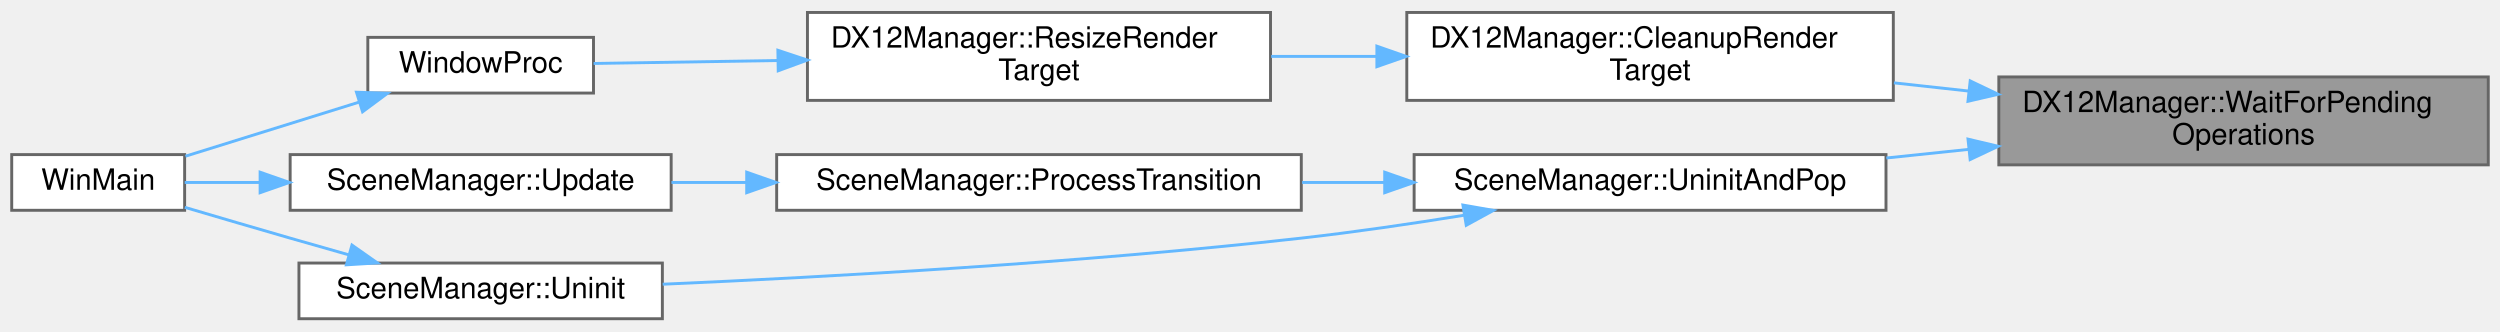
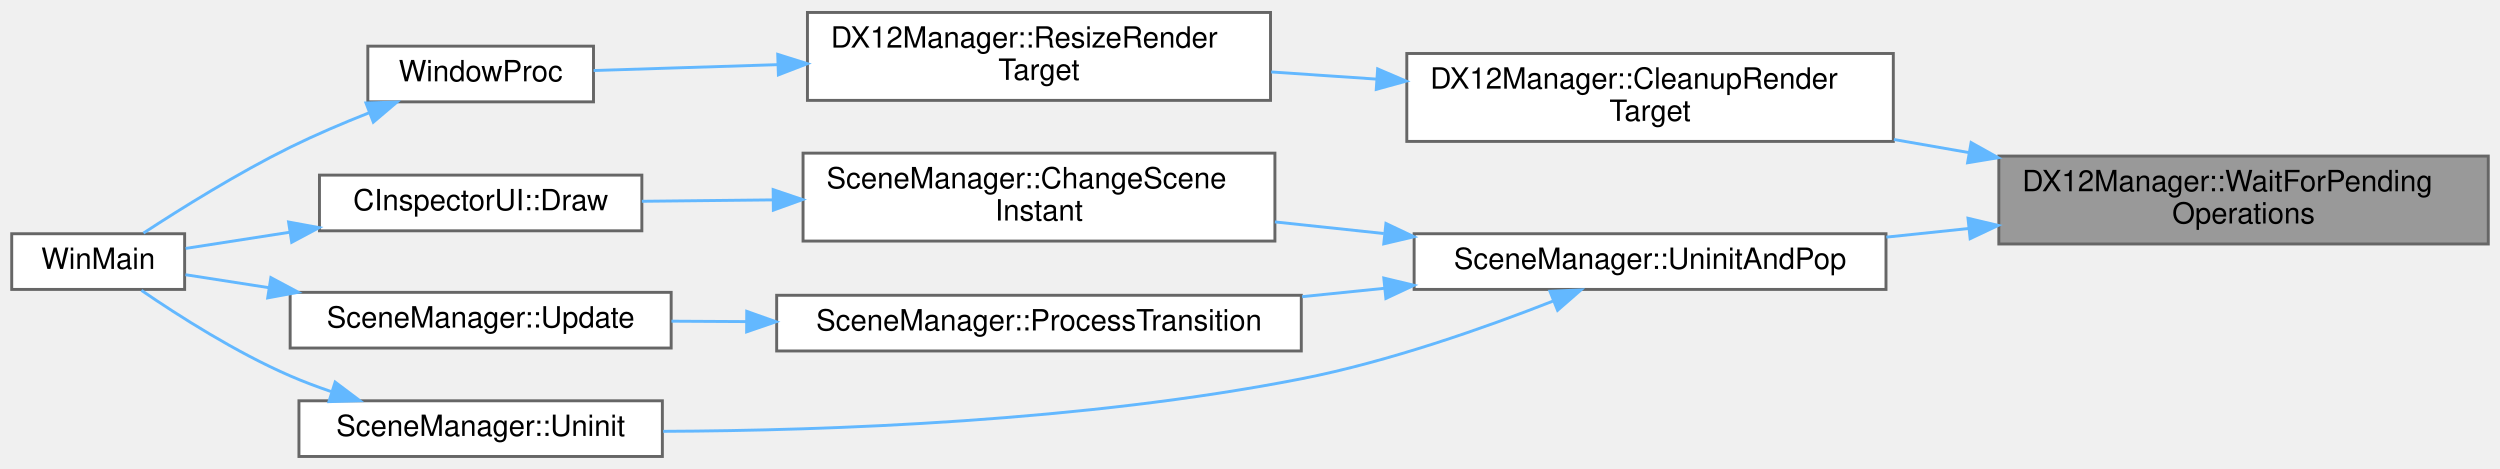
- <svg xmlns="http://www.w3.org/2000/svg" xmlns:xlink="http://www.w3.org/1999/xlink" width="853pt" height="113pt" viewBox="0.00 0.00 853.00 112.50">
-   <g id="graph0" class="graph" transform="scale(1 1) rotate(0) translate(4 108.5)">
+ <svg xmlns="http://www.w3.org/2000/svg" xmlns:xlink="http://www.w3.org/1999/xlink" width="853pt" height="160pt" viewBox="0.00 0.00 853.00 159.50">
+   <g id="graph0" class="graph" transform="scale(1 1) rotate(0) translate(4 155.5)">
    <g id="Node000001" class="node">
      <g id="a_Node000001">
        <a xlink:title=" ">
-           <polygon fill="#999999" stroke="#666666" points="845,-82.5 678,-82.5 678,-52.5 845,-52.5 845,-82.5" />
-           <text text-anchor="start" x="686" y="-70.5" font-family="Helvetica,sans-Serif" font-size="10.00">DX12Manager::WaitForPending</text>
-           <text text-anchor="middle" x="761.5" y="-59.5" font-family="Helvetica,sans-Serif" font-size="10.00">Operations</text>
+           <polygon fill="#999999" stroke="#666666" points="845,-102.5 678,-102.5 678,-72.5 845,-72.5 845,-102.5" />
+           <text text-anchor="start" x="686" y="-90.5" font-family="Helvetica,sans-Serif" font-size="10.00">DX12Manager::WaitForPending</text>
+           <text text-anchor="middle" x="761.5" y="-79.5" font-family="Helvetica,sans-Serif" font-size="10.00">Operations</text>
        </a>
      </g>
    </g>
    <g id="Node000002" class="node">
      <g id="a_Node000002">
        <a xlink:href="classDX12Manager.html#a696128c17054fa5cc2cb8524e6d061a7" target="_top" xlink:title=" ">
-           <polygon fill="white" stroke="#666666" points="642,-104.5 476,-104.5 476,-74.5 642,-74.5 642,-104.5" />
-           <text text-anchor="start" x="484" y="-92.5" font-family="Helvetica,sans-Serif" font-size="10.00">DX12Manager::CleanupRender</text>
-           <text text-anchor="middle" x="559" y="-81.5" font-family="Helvetica,sans-Serif" font-size="10.00">Target</text>
+           <polygon fill="white" stroke="#666666" points="642,-137.5 476,-137.5 476,-107.5 642,-107.5 642,-137.5" />
+           <text text-anchor="start" x="484" y="-125.5" font-family="Helvetica,sans-Serif" font-size="10.00">DX12Manager::CleanupRender</text>
+           <text text-anchor="middle" x="559" y="-114.5" font-family="Helvetica,sans-Serif" font-size="10.00">Target</text>
        </a>
      </g>
    </g>
    <g id="edge1_Node000001_Node000002" class="edge">
      <g id="a_edge1_Node000001_Node000002">
        <a xlink:title=" ">
-           <path fill="none" stroke="#63b8ff" d="M667.81,-77.67C659.26,-78.61 650.64,-79.55 642.2,-80.48" />
-           <polygon fill="#63b8ff" stroke="#63b8ff" points="668.23,-81.15 677.79,-76.58 667.47,-74.19 668.23,-81.15" />
+           <path fill="none" stroke="#63b8ff" d="M667.81,-103.68C659.26,-105.17 650.64,-106.68 642.2,-108.15" />
+           <polygon fill="#63b8ff" stroke="#63b8ff" points="668.54,-107.11 677.79,-101.94 667.34,-100.21 668.54,-107.11" />
        </a>
      </g>
    </g>
    <g id="Node000006" class="node">
      <g id="a_Node000006">
        <a xlink:href="classSceneManager.html#a0cf34c48d4c0912f6d1d75fa55c017a0" target="_top" xlink:title=" ">
-           <polygon fill="white" stroke="#666666" points="639.5,-56 478.5,-56 478.5,-37 639.5,-37 639.5,-56" />
-           <text text-anchor="middle" x="559" y="-44" font-family="Helvetica,sans-Serif" font-size="10.00">SceneManager::UninitAndPop</text>
+           <polygon fill="white" stroke="#666666" points="639.5,-76 478.5,-76 478.5,-57 639.5,-57 639.5,-76" />
+           <text text-anchor="middle" x="559" y="-64" font-family="Helvetica,sans-Serif" font-size="10.00">SceneManager::UninitAndPop</text>
        </a>
      </g>
    </g>
    <g id="edge5_Node000001_Node000006" class="edge">
      <g id="a_edge5_Node000001_Node000006">
        <a xlink:title=" ">
-           <path fill="none" stroke="#63b8ff" d="M667.67,-57.78C658.29,-56.8 648.83,-55.8 639.61,-54.84" />
-           <polygon fill="#63b8ff" stroke="#63b8ff" points="667.48,-61.28 677.79,-58.84 668.21,-54.31 667.48,-61.28" />
+           <path fill="none" stroke="#63b8ff" d="M667.67,-77.78C658.29,-76.8 648.83,-75.8 639.61,-74.84" />
+           <polygon fill="#63b8ff" stroke="#63b8ff" points="667.48,-81.28 677.79,-78.84 668.21,-74.31 667.48,-81.28" />
        </a>
      </g>
    </g>
    <g id="Node000003" class="node">
      <g id="a_Node000003">
        <a xlink:href="classDX12Manager.html#a8e1892018ed6f11e0a25536fef2af773" target="_top" xlink:title=" ">
-           <polygon fill="white" stroke="#666666" points="429.5,-104.5 271.5,-104.5 271.5,-74.5 429.5,-74.5 429.5,-104.5" />
-           <text text-anchor="start" x="279.5" y="-92.5" font-family="Helvetica,sans-Serif" font-size="10.00">DX12Manager::ResizeRender</text>
-           <text text-anchor="middle" x="350.5" y="-81.5" font-family="Helvetica,sans-Serif" font-size="10.00">Target</text>
+           <polygon fill="white" stroke="#666666" points="429.5,-151.5 271.5,-151.5 271.5,-121.5 429.5,-121.5 429.5,-151.5" />
+           <text text-anchor="start" x="279.5" y="-139.5" font-family="Helvetica,sans-Serif" font-size="10.00">DX12Manager::ResizeRender</text>
+           <text text-anchor="middle" x="350.5" y="-128.5" font-family="Helvetica,sans-Serif" font-size="10.00">Target</text>
        </a>
      </g>
    </g>
    <g id="edge2_Node000002_Node000003" class="edge">
      <g id="a_edge2_Node000002_Node000003">
        <a xlink:title=" ">
-           <path fill="none" stroke="#63b8ff" d="M465.75,-89.5C453.72,-89.5 441.5,-89.5 429.73,-89.5" />
-           <polygon fill="#63b8ff" stroke="#63b8ff" points="465.79,-93 475.79,-89.5 465.79,-86 465.79,-93" />
+           <path fill="none" stroke="#63b8ff" d="M465.75,-128.75C453.72,-129.57 441.5,-130.4 429.73,-131.2" />
+           <polygon fill="#63b8ff" stroke="#63b8ff" points="466.05,-132.24 475.79,-128.07 465.58,-125.26 466.05,-132.24" />
        </a>
      </g>
    </g>
    <g id="Node000004" class="node">
      <g id="a_Node000004">
        <a xlink:href="main_8cpp.html#a8186ad69de1179152cb6d53927f9ab68" target="_top" xlink:title=" ">
-           <polygon fill="white" stroke="#666666" points="198.5,-96 121.5,-96 121.5,-77 198.5,-77 198.5,-96" />
-           <text text-anchor="middle" x="160" y="-84" font-family="Helvetica,sans-Serif" font-size="10.00">WindowProc</text>
+           <polygon fill="white" stroke="#666666" points="198.5,-140 121.5,-140 121.5,-121 198.5,-121 198.5,-140" />
+           <text text-anchor="middle" x="160" y="-128" font-family="Helvetica,sans-Serif" font-size="10.00">WindowProc</text>
        </a>
      </g>
    </g>
    <g id="edge3_Node000003_Node000004" class="edge">
      <g id="a_edge3_Node000003_Node000004">
        <a xlink:title=" ">
-           <path fill="none" stroke="#63b8ff" d="M261.35,-88.1C239.23,-87.75 216.66,-87.39 198.54,-87.1" />
-           <polygon fill="#63b8ff" stroke="#63b8ff" points="261.41,-91.6 271.47,-88.26 261.53,-84.6 261.41,-91.6" />
+           <path fill="none" stroke="#63b8ff" d="M261.35,-133.69C239.23,-132.99 216.66,-132.27 198.54,-131.69" />
+           <polygon fill="#63b8ff" stroke="#63b8ff" points="261.36,-137.2 271.47,-134.02 261.59,-130.2 261.36,-137.2" />
        </a>
      </g>
    </g>
    <g id="Node000005" class="node">
      <g id="a_Node000005">
        <a xlink:href="main_8cpp.html#af7c10ff064e89595606222f0641ffade" target="_top" xlink:title=" ">
-           <polygon fill="white" stroke="#666666" points="59,-56 0,-56 0,-37 59,-37 59,-56" />
-           <text text-anchor="middle" x="29.5" y="-44" font-family="Helvetica,sans-Serif" font-size="10.00">WinMain</text>
+           <polygon fill="white" stroke="#666666" points="59,-76 0,-76 0,-57 59,-57 59,-76" />
+           <text text-anchor="middle" x="29.5" y="-64" font-family="Helvetica,sans-Serif" font-size="10.00">WinMain</text>
        </a>
      </g>
    </g>
    <g id="edge4_Node000004_Node000005" class="edge">
      <g id="a_edge4_Node000004_Node000005">
        <a xlink:title=" ">
-           <path fill="none" stroke="#63b8ff" d="M118.51,-73.9C99.27,-67.91 76.72,-60.89 59.27,-55.45" />
-           <polygon fill="#63b8ff" stroke="#63b8ff" points="117.63,-77.29 128.22,-76.92 119.71,-70.6 117.63,-77.29" />
+           <path fill="none" stroke="#63b8ff" d="M122,-117.29C113.03,-113.75 103.56,-109.72 95,-105.5 77.16,-96.7 57.77,-84.6 44.95,-76.22" />
+           <polygon fill="#63b8ff" stroke="#63b8ff" points="120.87,-120.61 131.46,-120.93 123.38,-114.07 120.87,-120.61" />
        </a>
      </g>
    </g>
    <g id="Node000007" class="node">
      <g id="a_Node000007">
-         <a xlink:href="classSceneManager.html#a3221dbe525237e2b745d0e548206e945" target="_top" xlink:title=" ">
-           <polygon fill="white" stroke="#666666" points="440,-56 261,-56 261,-37 440,-37 440,-56" />
-           <text text-anchor="middle" x="350.5" y="-44" font-family="Helvetica,sans-Serif" font-size="10.00">SceneManager::ProcessTransition</text>
+         <a xlink:href="classSceneManager.html#a9cd7da9d31ce9dd90d451e673979f370" target="_top" xlink:title=" ">
+           <polygon fill="white" stroke="#666666" points="431,-103.5 270,-103.5 270,-73.5 431,-73.5 431,-103.5" />
+           <text text-anchor="start" x="278" y="-91.5" font-family="Helvetica,sans-Serif" font-size="10.00">SceneManager::ChangeScene</text>
+           <text text-anchor="middle" x="350.5" y="-80.5" font-family="Helvetica,sans-Serif" font-size="10.00">Instant</text>
        </a>
      </g>
    </g>
    <g id="edge6_Node000006_Node000007" class="edge">
      <g id="a_edge6_Node000006_Node000007">
        <a xlink:title=" ">
-           <path fill="none" stroke="#63b8ff" d="M468.41,-46.5C459.08,-46.5 449.6,-46.5 440.28,-46.5" />
-           <polygon fill="#63b8ff" stroke="#63b8ff" points="468.46,-50 478.46,-46.5 468.46,-43 468.46,-50" />
+           <path fill="none" stroke="#63b8ff" d="M468.15,-76.07C455.79,-77.39 443.16,-78.73 431,-80.03" />
+           <polygon fill="#63b8ff" stroke="#63b8ff" points="468.88,-79.51 478.46,-74.97 468.14,-72.55 468.88,-79.51" />
        </a>
      </g>
    </g>
    <g id="Node000009" class="node">
      <g id="a_Node000009">
+         <a xlink:href="classSceneManager.html#a3221dbe525237e2b745d0e548206e945" target="_top" xlink:title=" ">
+           <polygon fill="white" stroke="#666666" points="440,-55 261,-55 261,-36 440,-36 440,-55" />
+           <text text-anchor="middle" x="350.5" y="-43" font-family="Helvetica,sans-Serif" font-size="10.00">SceneManager::ProcessTransition</text>
+         </a>
+       </g>
+     </g>
+     <g id="edge9_Node000006_Node000009" class="edge">
+       <g id="a_edge9_Node000006_Node000009">
+         <a xlink:title=" ">
+           <path fill="none" stroke="#63b8ff" d="M468.41,-57.39C459.08,-56.44 449.6,-55.48 440.28,-54.53" />
+           <polygon fill="#63b8ff" stroke="#63b8ff" points="468.15,-60.88 478.46,-58.41 468.86,-53.92 468.15,-60.88" />
+         </a>
+       </g>
+     </g>
+     <g id="Node000011" class="node">
+       <g id="a_Node000011">
        <a xlink:href="classSceneManager.html#ab05b59fb4a130216e22fc856e98ba0b1" target="_top" xlink:title=" ">
          <polygon fill="white" stroke="#666666" points="222,-19 98,-19 98,0 222,0 222,-19" />
          <text text-anchor="middle" x="160" y="-7" font-family="Helvetica,sans-Serif" font-size="10.00">SceneManager::Uninit</text>
        </a>
      </g>
    </g>
-     <g id="edge9_Node000006_Node000009" class="edge">
-       <g id="a_edge9_Node000006_Node000009">
-         <a xlink:title=" ">
-           <path fill="none" stroke="#63b8ff" d="M495.54,-35.31C477.65,-32.41 458.1,-29.54 440,-27.5 365.24,-19.09 278.73,-14.26 222.1,-11.77" />
-           <polygon fill="#63b8ff" stroke="#63b8ff" points="495.14,-38.79 505.57,-36.96 496.28,-31.88 495.14,-38.79" />
+     <g id="edge12_Node000006_Node000011" class="edge">
+       <g id="a_edge12_Node000006_Node000011">
+         <a xlink:title=" ">
+           <path fill="none" stroke="#63b8ff" d="M526.01,-53.07C502.63,-43.89 469.9,-32.37 440,-26.5 366.07,-11.99 279.2,-8.82 222.27,-8.58" />
+           <polygon fill="#63b8ff" stroke="#63b8ff" points="524.84,-56.37 535.43,-56.83 527.44,-49.87 524.84,-56.37" />
        </a>
      </g>
    </g>
    <g id="Node000008" class="node">
      <g id="a_Node000008">
+         <a xlink:href="classCInspectorUI.html#af7b8c5d7cc17a5cd5fc261b151a1da07" target="_top" xlink:title=" ">
+           <polygon fill="white" stroke="#666666" points="215,-96 105,-96 105,-77 215,-77 215,-96" />
+           <text text-anchor="middle" x="160" y="-84" font-family="Helvetica,sans-Serif" font-size="10.00">CInspectorUI::Draw</text>
+         </a>
+       </g>
+     </g>
+     <g id="edge7_Node000007_Node000008" class="edge">
+       <g id="a_edge7_Node000007_Node000008">
+         <a xlink:title=" ">
+           <path fill="none" stroke="#63b8ff" d="M259.81,-87.55C244.49,-87.39 229.02,-87.22 215,-87.07" />
+           <polygon fill="#63b8ff" stroke="#63b8ff" points="259.8,-91.05 269.83,-87.65 259.87,-84.05 259.8,-91.05" />
+         </a>
+       </g>
+     </g>
+     <g id="edge8_Node000008_Node000005" class="edge">
+       <g id="a_edge8_Node000008_Node000005">
+         <a xlink:title=" ">
+           <path fill="none" stroke="#63b8ff" d="M94.91,-76.52C82.43,-74.58 69.94,-72.64 59.33,-70.99" />
+           <polygon fill="#63b8ff" stroke="#63b8ff" points="94.46,-80 104.88,-78.08 95.53,-73.08 94.46,-80" />
+         </a>
+       </g>
+     </g>
+     <g id="Node000010" class="node">
+       <g id="a_Node000010">
        <a xlink:href="classSceneManager.html#a760bdaba192d4f535921ff32742d4bd2" target="_top" xlink:title=" ">
          <polygon fill="white" stroke="#666666" points="225,-56 95,-56 95,-37 225,-37 225,-56" />
          <text text-anchor="middle" x="160" y="-44" font-family="Helvetica,sans-Serif" font-size="10.00">SceneManager::Update</text>
        </a>
      </g>
    </g>
-     <g id="edge7_Node000007_Node000008" class="edge">
-       <g id="a_edge7_Node000007_Node000008">
-         <a xlink:title=" ">
-           <path fill="none" stroke="#63b8ff" d="M250.61,-46.5C241.96,-46.5 233.36,-46.5 225.1,-46.5" />
-           <polygon fill="#63b8ff" stroke="#63b8ff" points="250.77,-50 260.77,-46.5 250.77,-43 250.77,-50" />
-         </a>
-       </g>
-     </g>
-     <g id="edge8_Node000008_Node000005" class="edge">
-       <g id="a_edge8_Node000008_Node000005">
-         <a xlink:title=" ">
-           <path fill="none" stroke="#63b8ff" d="M84.5,-46.5C75.48,-46.5 66.74,-46.5 59.02,-46.5" />
-           <polygon fill="#63b8ff" stroke="#63b8ff" points="84.75,-50 94.75,-46.5 84.75,-43 84.75,-50" />
-         </a>
-       </g>
-     </g>
-     <g id="edge10_Node000009_Node000005" class="edge">
-       <g id="a_edge10_Node000009_Node000005">
-         <a xlink:title=" ">
-           <path fill="none" stroke="#63b8ff" d="M115.07,-21.78C108.34,-23.68 101.48,-25.63 95,-27.5 83.22,-30.89 70.25,-34.7 59.05,-38.01" />
-           <polygon fill="#63b8ff" stroke="#63b8ff" points="116.09,-25.13 124.77,-19.04 114.19,-18.39 116.09,-25.13" />
+     <g id="edge10_Node000009_Node000010" class="edge">
+       <g id="a_edge10_Node000009_Node000010">
+         <a xlink:title=" ">
+           <path fill="none" stroke="#63b8ff" d="M250.61,-46.02C241.96,-46.07 233.36,-46.12 225.1,-46.16" />
+           <polygon fill="#63b8ff" stroke="#63b8ff" points="250.79,-49.52 260.77,-45.97 250.75,-42.52 250.79,-49.52" />
+         </a>
+       </g>
+     </g>
+     <g id="edge11_Node000010_Node000005" class="edge">
+       <g id="a_edge11_Node000010_Node000005">
+         <a xlink:title=" ">
+           <path fill="none" stroke="#63b8ff" d="M87.68,-57.6C77.64,-59.16 67.83,-60.69 59.26,-62.02" />
+           <polygon fill="#63b8ff" stroke="#63b8ff" points="88.42,-61.03 97.76,-56.03 87.34,-54.11 88.42,-61.03" />
+         </a>
+       </g>
+     </g>
+     <g id="edge13_Node000011_Node000005" class="edge">
+       <g id="a_edge13_Node000011_Node000005">
+         <a xlink:title=" ">
+           <path fill="none" stroke="#63b8ff" d="M108.98,-22.15C104.19,-23.78 99.46,-25.56 95,-27.5 76.51,-35.51 56.92,-48 44.25,-56.68" />
+           <polygon fill="#63b8ff" stroke="#63b8ff" points="110.35,-25.38 118.82,-19.01 108.23,-18.71 110.35,-25.38" />
        </a>
      </g>
    </g>
  </g>
</svg>
